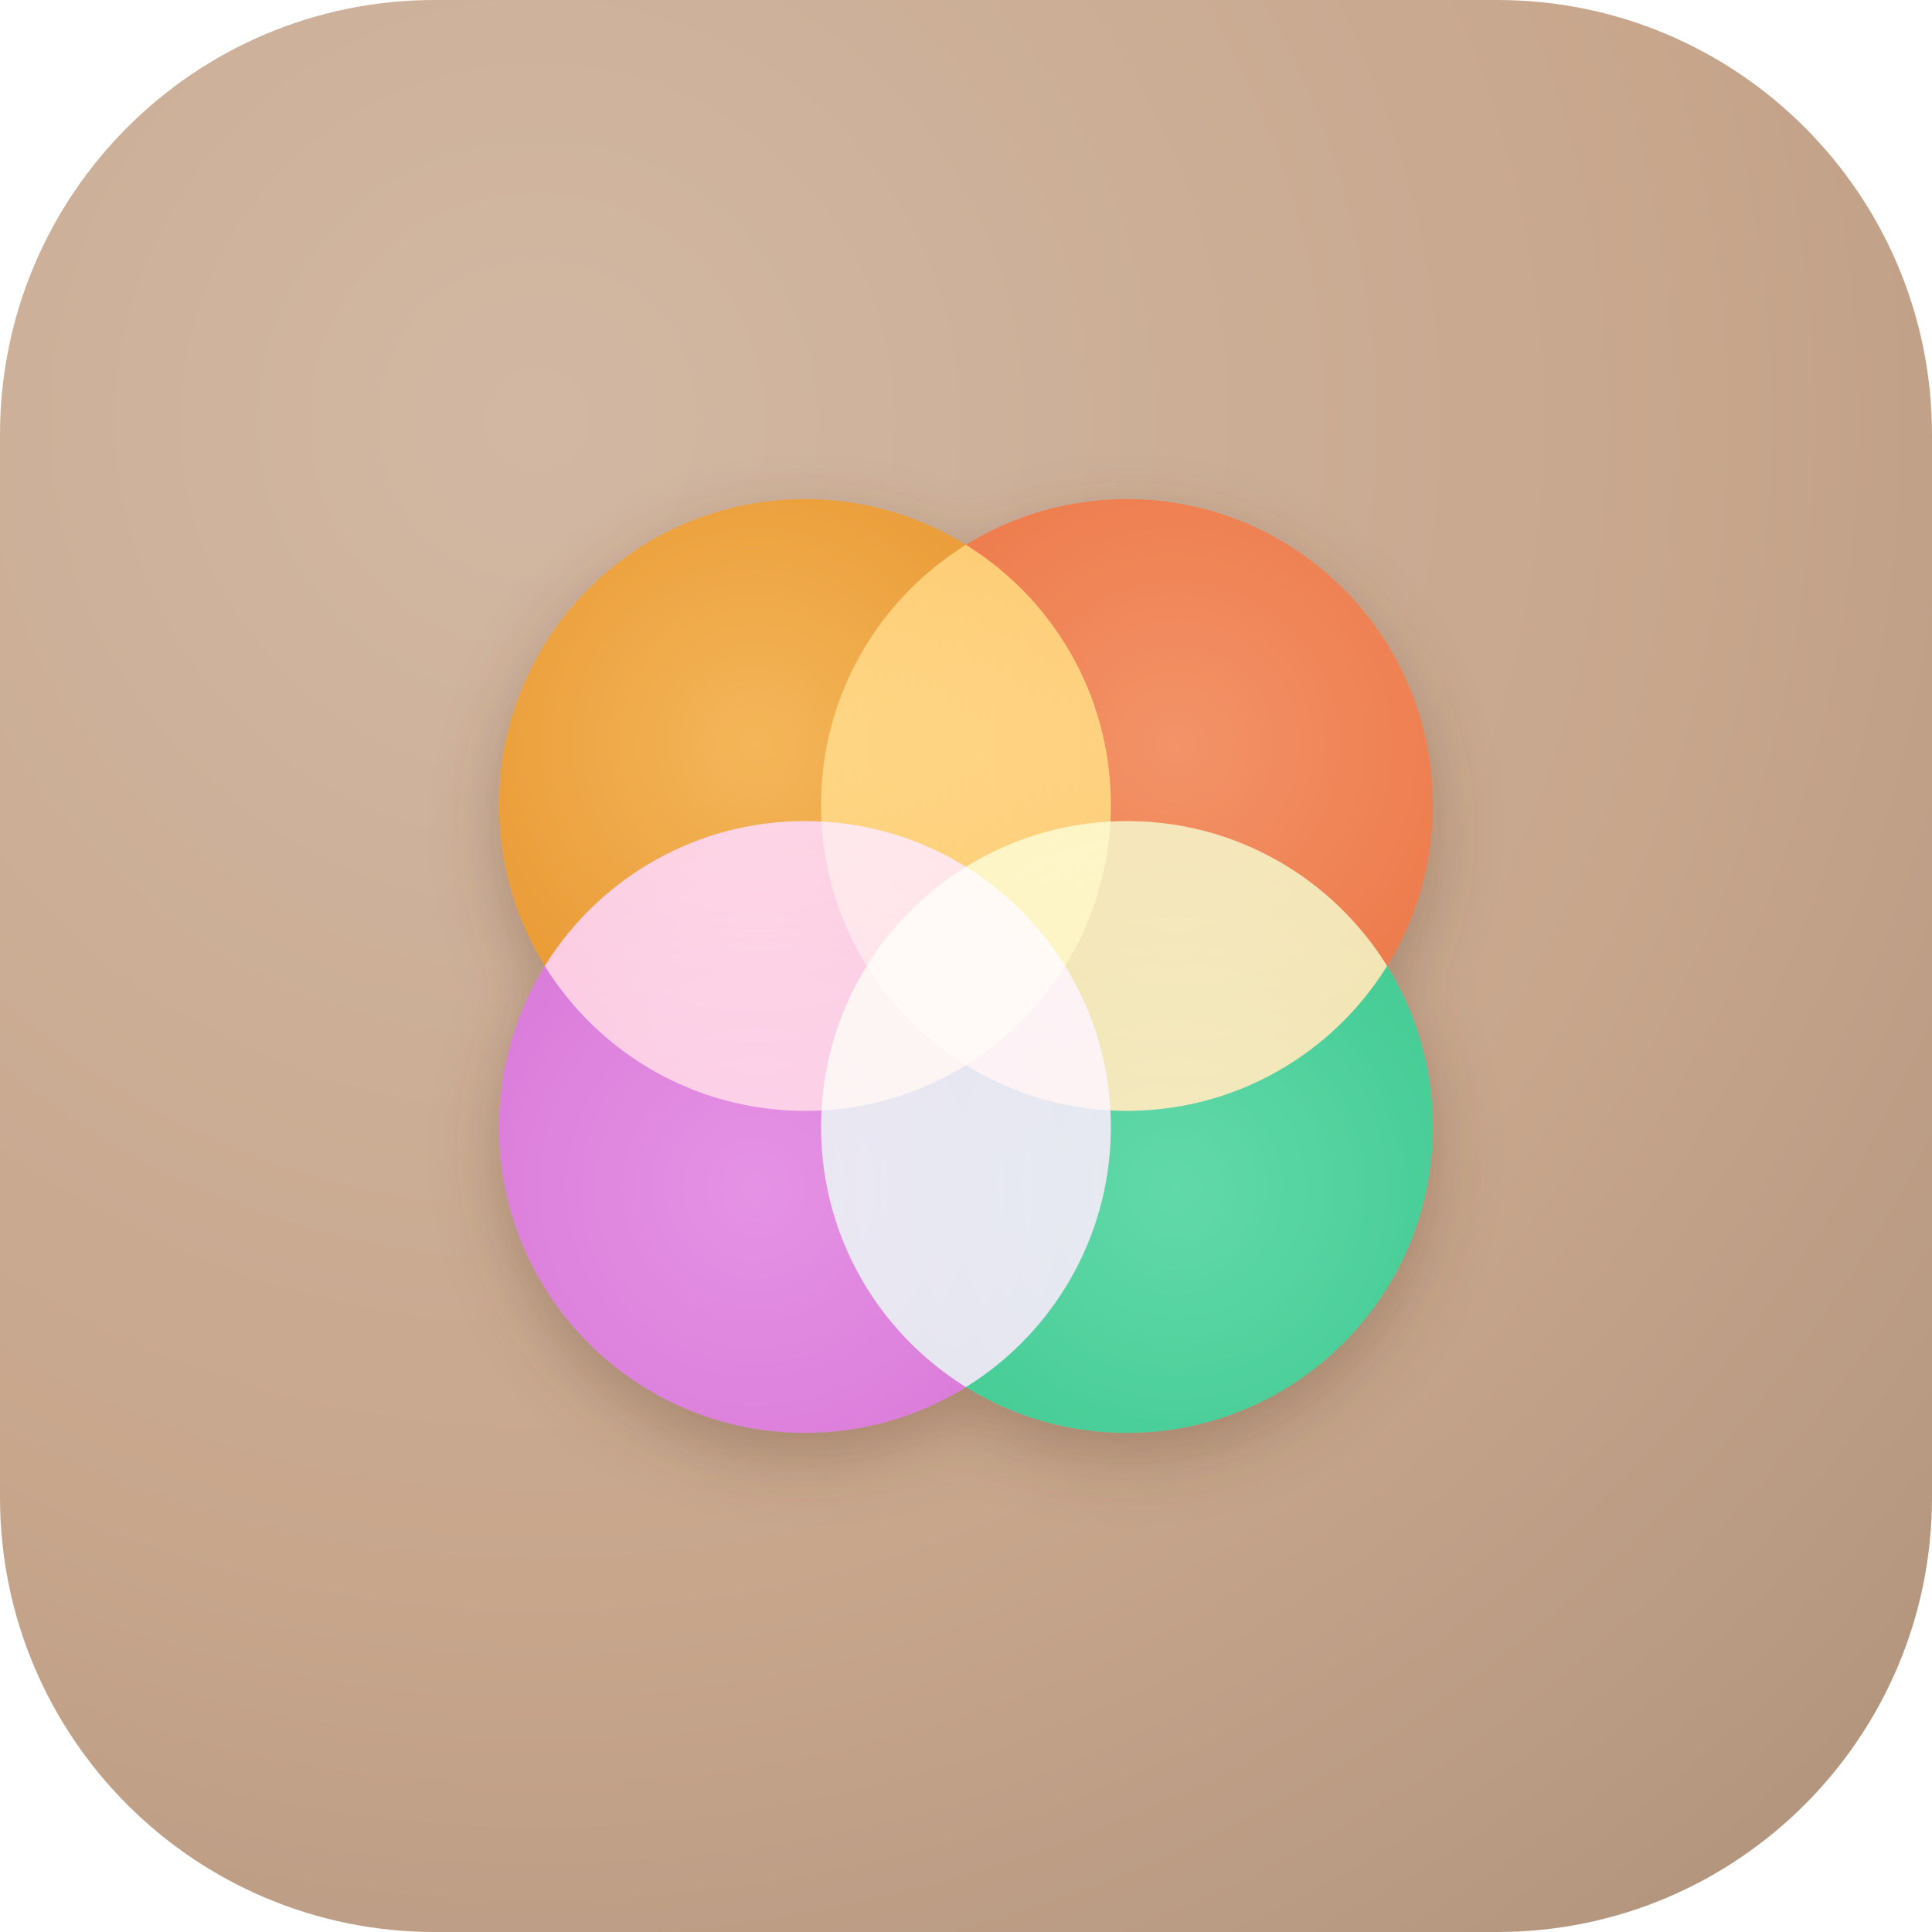
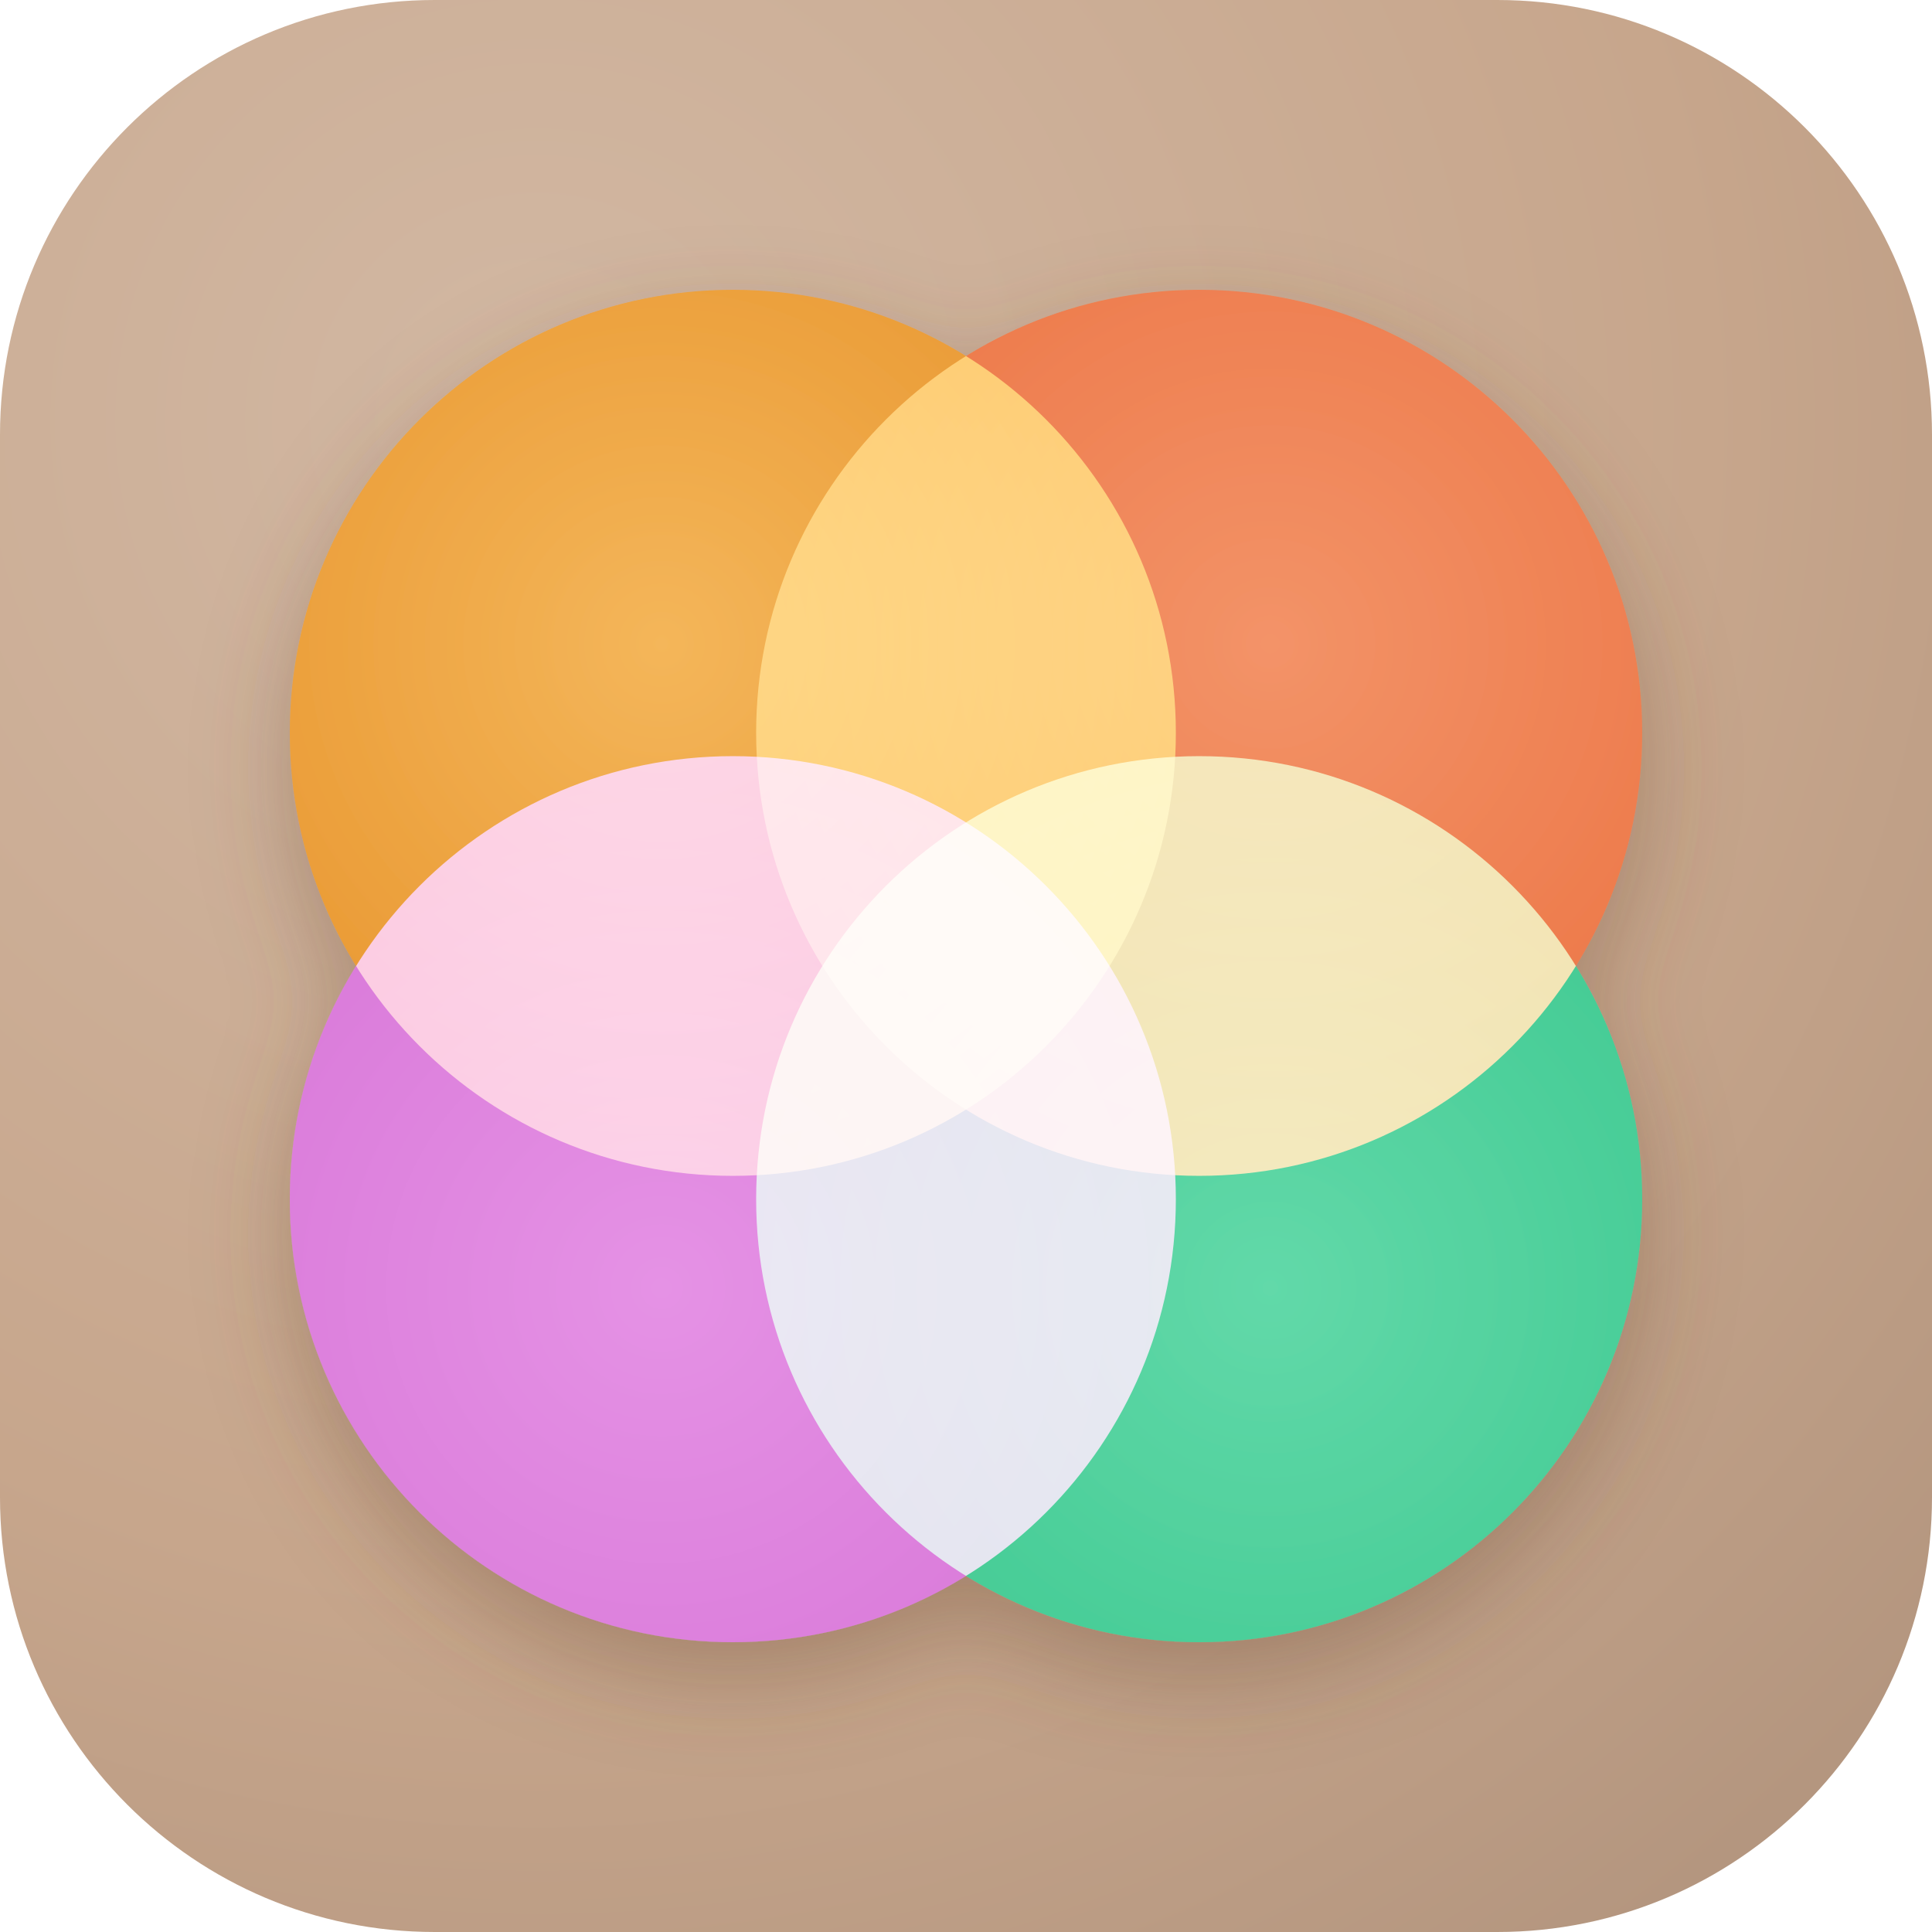
<svg xmlns="http://www.w3.org/2000/svg" viewBox="0 0 100 100">
  <defs>
    <radialGradient id="bg" cx="0.28" cy="0.22" r="1.2">
      <stop offset="0" stop-color="#D2B8A3" />
      <stop offset="0.5" stop-color="#C7A68C" />
      <stop offset="1" stop-color="#A78B76" />
    </radialGradient>
    <radialGradient id="a" cx="0.42" cy="0.4" r="0.62">
      <stop offset="0" stop-color="#F4B65A" />
      <stop offset="1" stop-color="#E8962F" />
    </radialGradient>
    <radialGradient id="p" cx="0.58" cy="0.4" r="0.62">
      <stop offset="0" stop-color="#F39368" />
      <stop offset="1" stop-color="#EC7646" />
    </radialGradient>
    <radialGradient id="m" cx="0.58" cy="0.6" r="0.62">
      <stop offset="0" stop-color="#62D9A9" />
      <stop offset="1" stop-color="#3FC991" />
    </radialGradient>
    <radialGradient id="l" cx="0.42" cy="0.6" r="0.62">
      <stop offset="0" stop-color="#E592E5" />
      <stop offset="1" stop-color="#D877D8" />
    </radialGradient>
    <filter id="shadow" x="-30%" y="-30%" width="160%" height="160%">
      <feDropShadow dx="0" dy="1.5" stdDeviation="2" flood-color="#6B4A33" flood-opacity="0.35" />
    </filter>
  </defs>
  <rect width="100" height="100" rx="22.5" fill="url(#bg)" />
-   <g transform="translate(8.333 8.333) scale(0.8333)" filter="url(#shadow)">
+   <g transform="translate(-10.345 -10.345) scale(1.2069)" filter="url(#shadow)">
    <g style="isolation:isolate">
      <circle cx="40" cy="40" r="19" fill="url(#a)" style="mix-blend-mode:screen" />
      <circle cx="60" cy="40" r="19" fill="url(#p)" style="mix-blend-mode:screen" />
      <circle cx="60" cy="60" r="19" fill="url(#m)" style="mix-blend-mode:screen" />
      <circle cx="40" cy="60" r="19" fill="url(#l)" style="mix-blend-mode:screen" />
    </g>
  </g>
</svg>
